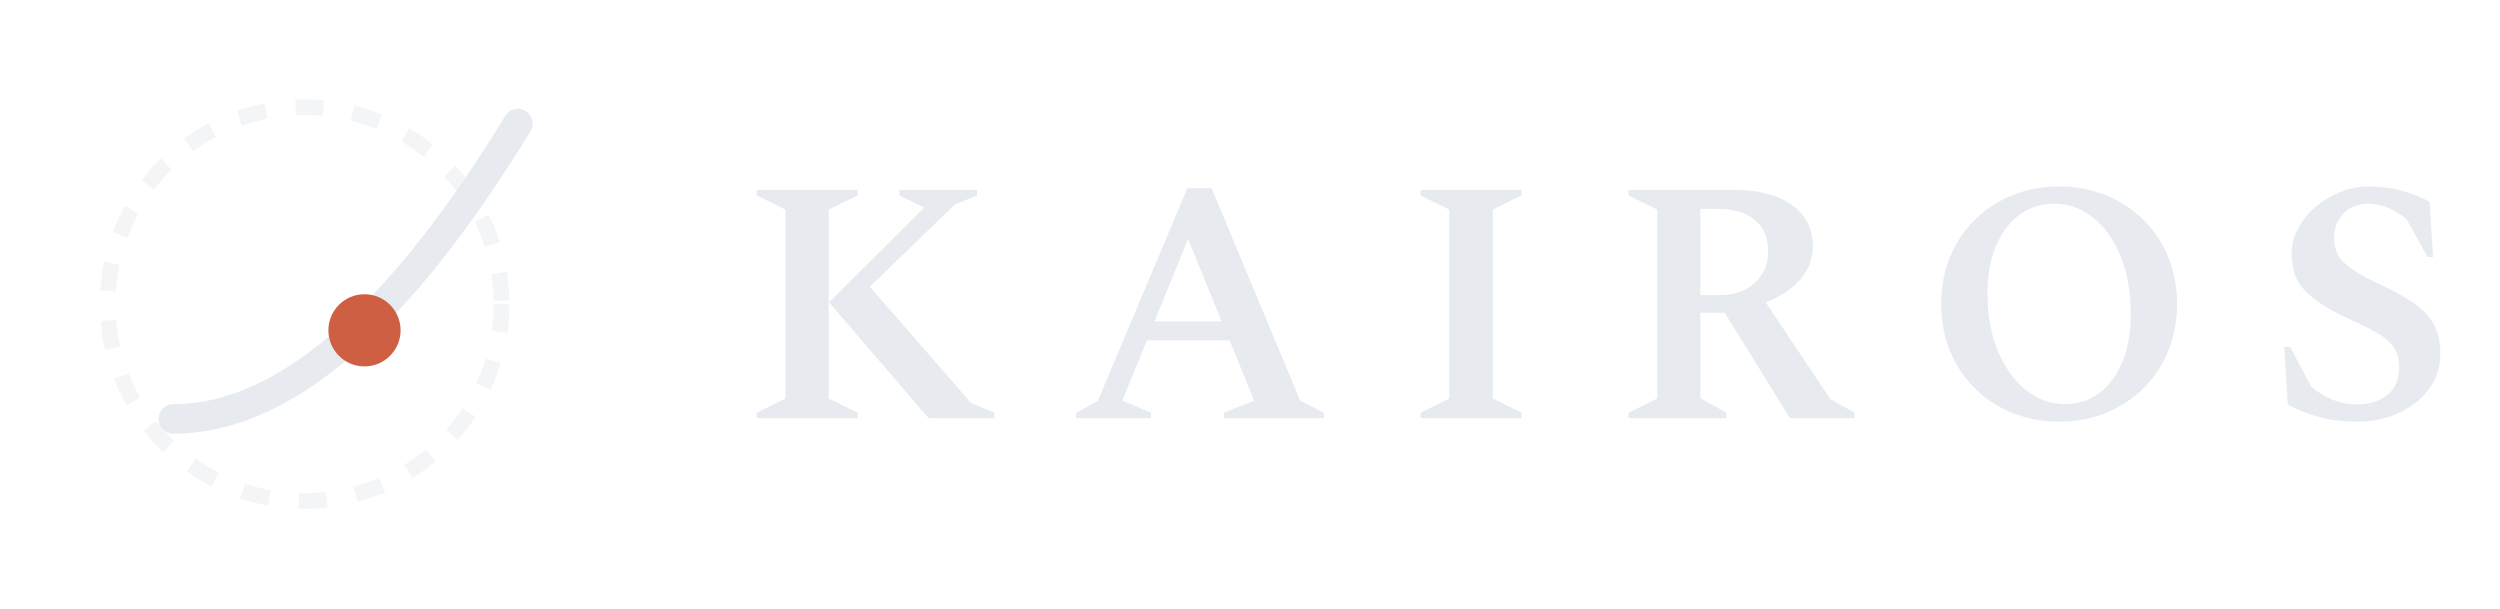
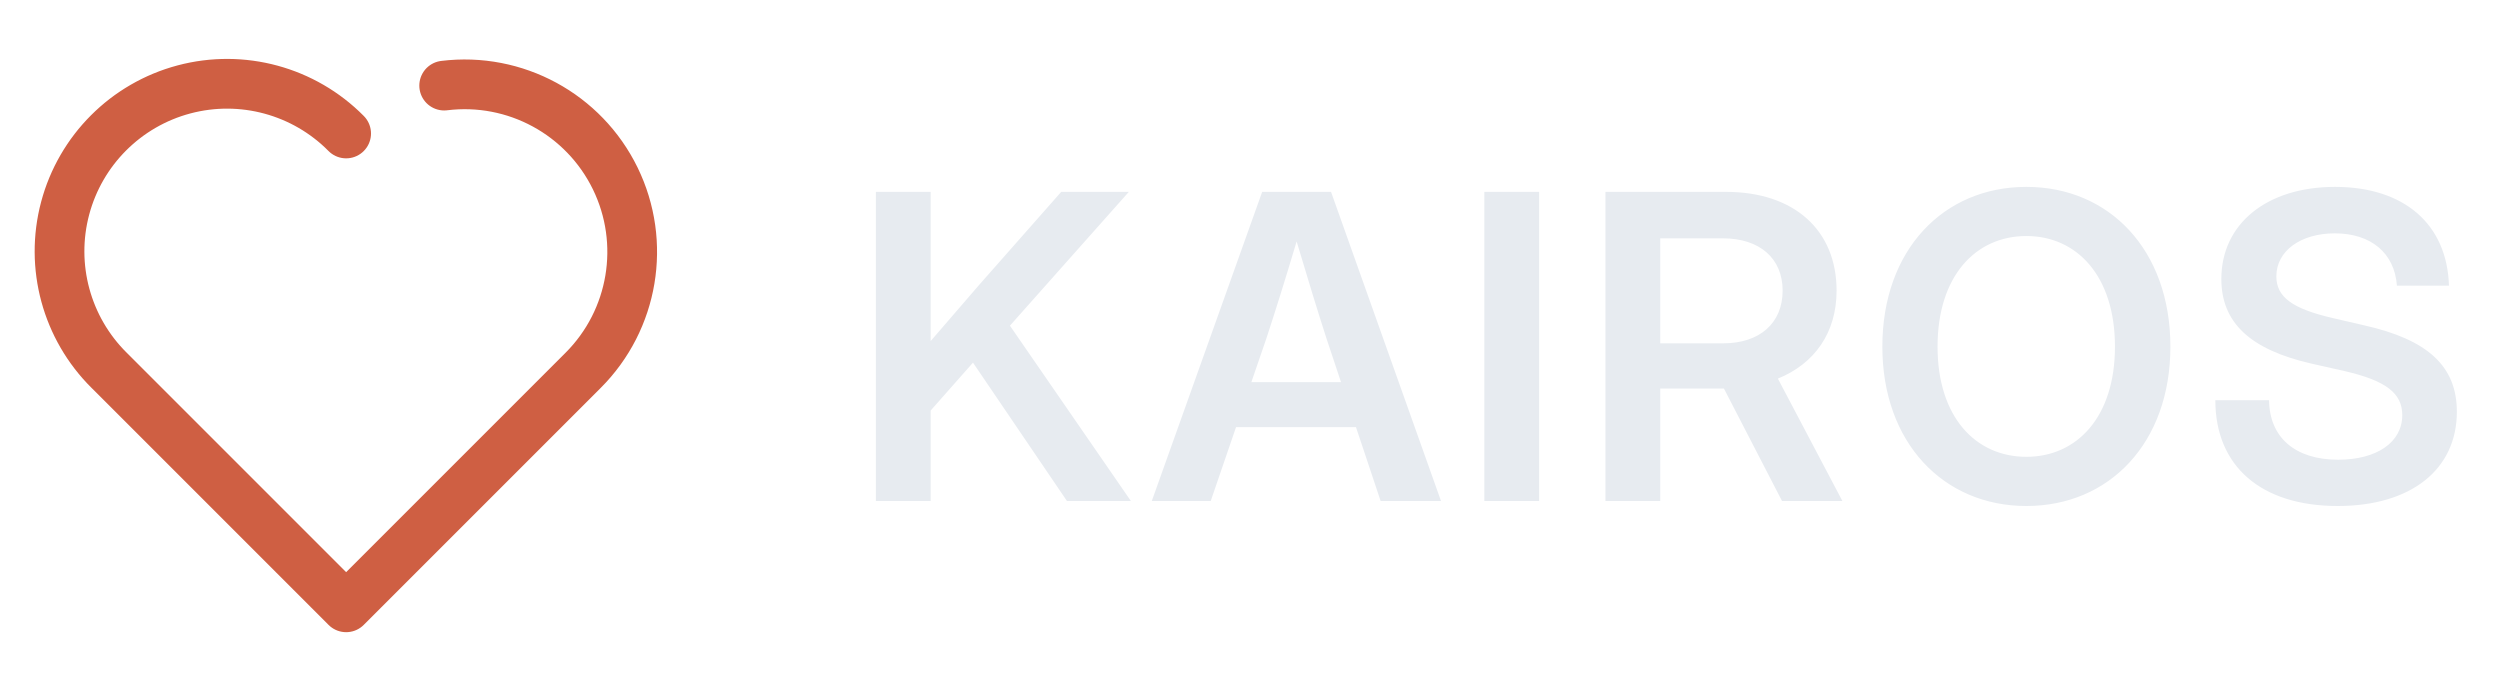
- <svg xmlns="http://www.w3.org/2000/svg" viewBox="0 0 722.4 175.8" width="2890" height="703" role="img" aria-label="KAIROS">
-   <g transform="translate(12.0 12.0) scale(2.371875)">
-     <circle cx="32" cy="32" r="24" stroke="#E7EBF0" stroke-width="1.9" stroke-dasharray="3.4 3.6" opacity="0.50" fill="none" />
-     <path d="M16 46 Q 36 46 58 10" stroke="#E7EBF0" stroke-width="3.6" stroke-linecap="round" fill="none" />
-     <circle cx="39.3" cy="35.2" r="4.4" fill="#CF5F43" />
+ <svg xmlns="http://www.w3.org/2000/svg" viewBox="0 0 541.13 150" width="2165" height="600" role="img" aria-label="KAIROS">
+   <g transform="scale(2.34)">
+     <path d="M32 12.35A15.5 15.5 0 1 0 10.08 34.27L32 56.19L53.92 34.27A15.5 15.5 0 0 0 41.07 7.92" stroke="#CF5F43" stroke-width="4.6" stroke-linecap="round" stroke-linejoin="round" fill="none" />
  </g>
-   <path d="M218.6 120.9V119.3L226.9 115.2V60.6L218.6 56.5V54.9H247.8V56.5L239.4 60.6V115.2L247.8 119.3V120.9ZM239.5 87.4 267.0 60.0 259.8 56.5V54.9H282.3V56.5L275.8 59.2L251.3 82.9L280.6 116.5L287.3 119.3V120.9H268.3Z M311.0 120.9V119.3L317.2 115.9L343.1 54.4H350.1L375.7 115.8L382.5 119.3V120.9H353.7V119.3L362.4 115.8L355.3 98.4H331.4L324.3 115.8L332.6 119.3V120.9ZM333.6 92.9H353.0L343.3 69.1Z M410.5 120.9V119.3L418.8 115.2V60.6L410.5 56.5V54.9H439.7V56.5L431.4 60.6V115.2L439.7 119.3V120.9Z M470.6 120.9V119.3L478.9 115.2V60.6L470.6 56.5V54.9H501.3Q511.8 54.9 517.85 59.25Q523.9 63.6 523.9 71.2Q523.9 76.8 520.15 80.95Q516.4 85.1 510.3 87.4L529.0 115.4L536.0 119.3V120.9H517.3L498.4 90.4H491.4V115.1L498.9 119.3V120.9ZM496.5 60.4H491.4V85.3H497.1Q503.3 85.3 507.15 81.75Q511 78.2 511 72.7Q511 66.9 507.2 63.65Q503.4 60.4 496.5 60.4Z M595.1 121.9Q587.8 121.9 581.55 119.35Q575.3 116.8 570.7 112.25Q566.1 107.7 563.55 101.45Q561.0 95.2 561.0 87.9Q561.0 80.5 563.55 74.3Q566.1 68.1 570.7 63.55Q575.3 59.0 581.55 56.45Q587.8 53.9 595.1 53.9Q602.4 53.9 608.65 56.45Q614.9 59.0 619.5 63.55Q624.1 68.1 626.65 74.3Q629.2 80.5 629.2 87.9Q629.2 95.2 626.65 101.45Q624.1 107.7 619.5 112.25Q614.9 116.8 608.65 119.35Q602.4 121.9 595.1 121.9ZM596.9 116.8Q602.5 116.8 606.75 113.6Q611.0 110.4 613.4 104.6Q615.8 98.8 615.8 90.9Q615.8 81.2 612.85 74.0Q609.9 66.8 604.85 62.85Q599.8 58.9 593.6 58.9Q588.0 58.9 583.7 62.05Q579.4 65.2 576.9 71.0Q574.4 76.8 574.4 84.7Q574.4 94.4 577.45 101.6Q580.5 108.8 585.55 112.8Q590.6 116.8 596.9 116.8Z M681.7 121.9Q675.3 121.9 670.6 120.65Q665.9 119.4 661.2 117.0L660.2 100.3H661.9L668.0 111.8Q674.2 116.9 681.0 116.9Q686.6 116.9 690.0 114.15Q693.4 111.4 693.4 106.3Q693.4 102.5 691.65 100.15Q689.9 97.8 686.3 95.85Q682.7 93.9 677.0 91.3Q669.9 87.9 666.1 83.95Q662.3 80.0 662.3 73.3Q662.3 69.6 664.15 66.1Q666.0 62.6 669.2 59.85Q672.4 57.1 676.4 55.5Q680.4 53.9 684.5 53.9Q689.5 53.9 693.85 55.05Q698.2 56.2 702.2 58.3L703.2 74.3H701.6L695.5 63.3Q692.6 61.1 690.05 60.0Q687.5 58.9 684.3 58.9Q680.1 58.9 677.35 61.7Q674.6 64.5 674.6 68.8Q674.6 73.3 677.6 76.05Q680.6 78.8 687.6 82.1Q693.7 84.9 697.6 87.6Q701.5 90.3 703.4 93.7Q705.3 97.1 705.3 102.1Q705.3 106.9 703.25 110.55Q701.2 114.2 697.75 116.75Q694.3 119.3 690.1 120.6Q685.9 121.9 681.7 121.9Z" fill="#E7EBF0" />
+   <path transform="translate(184 108.47)" d="M5.57 0H17.43V-19.59L26.59 -29.96L46.94 0H60.78L34.59 -37.96L60.33 -66.93H45.69L27.9 -46.76C24.39 -42.72 20.93 -38.68 17.43 -34.63V-66.93H5.57ZM65.3 0H78.06L83.54 -15.99H109.51L114.85 0H127.92L104.11 -66.93H89.2ZM86.86 -25.74 90.1 -35.17C92.12 -41.33 94.14 -47.75 96.66 -56.2C99.17 -47.75 101.15 -41.33 103.13 -35.17L106.27 -25.74ZM149.16 -66.93H137.3V0H149.16ZM163.52 0H175.38V-24.35H188.85C188.99 -24.35 189.08 -24.35 189.17 -24.35L201.75 0H214.82L200.85 -26.5C208.8 -29.74 213.56 -36.43 213.56 -45.55C213.56 -58.67 204.35 -66.93 189.62 -66.93H163.52ZM175.38 -34.14V-56.87H188.94C196.94 -56.87 201.88 -52.51 201.88 -45.55C201.88 -38.54 196.94 -34.14 189.03 -34.14ZM254.65 1.08C272.57 1.08 285.83 -12.53 285.83 -33.42C285.83 -54.4 272.57 -68.01 254.65 -68.01C236.73 -68.01 223.47 -54.4 223.47 -33.42C223.47 -12.58 236.73 1.08 254.65 1.08ZM254.65 -9.57C243.69 -9.57 235.42 -18.15 235.42 -33.42C235.42 -48.74 243.69 -57.37 254.65 -57.37C265.57 -57.37 273.83 -48.74 273.83 -33.42C273.83 -18.15 265.57 -9.57 254.65 -9.57ZM322.06 1.08C337.92 1.08 347.85 -6.83 347.85 -19.32C347.85 -29.15 341.6 -34.95 327.72 -38.05L320.94 -39.62C312.23 -41.64 308.77 -44.16 308.77 -48.65C308.77 -54.13 314.02 -57.95 321.43 -57.95C329.25 -57.95 334.37 -53.68 334.87 -46.63H346.14C345.74 -59.93 336.44 -68.01 321.48 -68.01C306.7 -68.01 296.86 -60.02 296.86 -48.07C296.86 -38.68 303.02 -32.79 316.4 -29.74L323.59 -28.12C332.53 -26.05 336.03 -23.31 336.03 -18.6C336.03 -12.71 330.51 -8.94 322.15 -8.94C312.85 -8.94 307.28 -13.75 307.19 -21.83H295.56C295.56 -7.5 305.49 1.08 322.06 1.08Z" fill="#E7EBF0" />
</svg>
